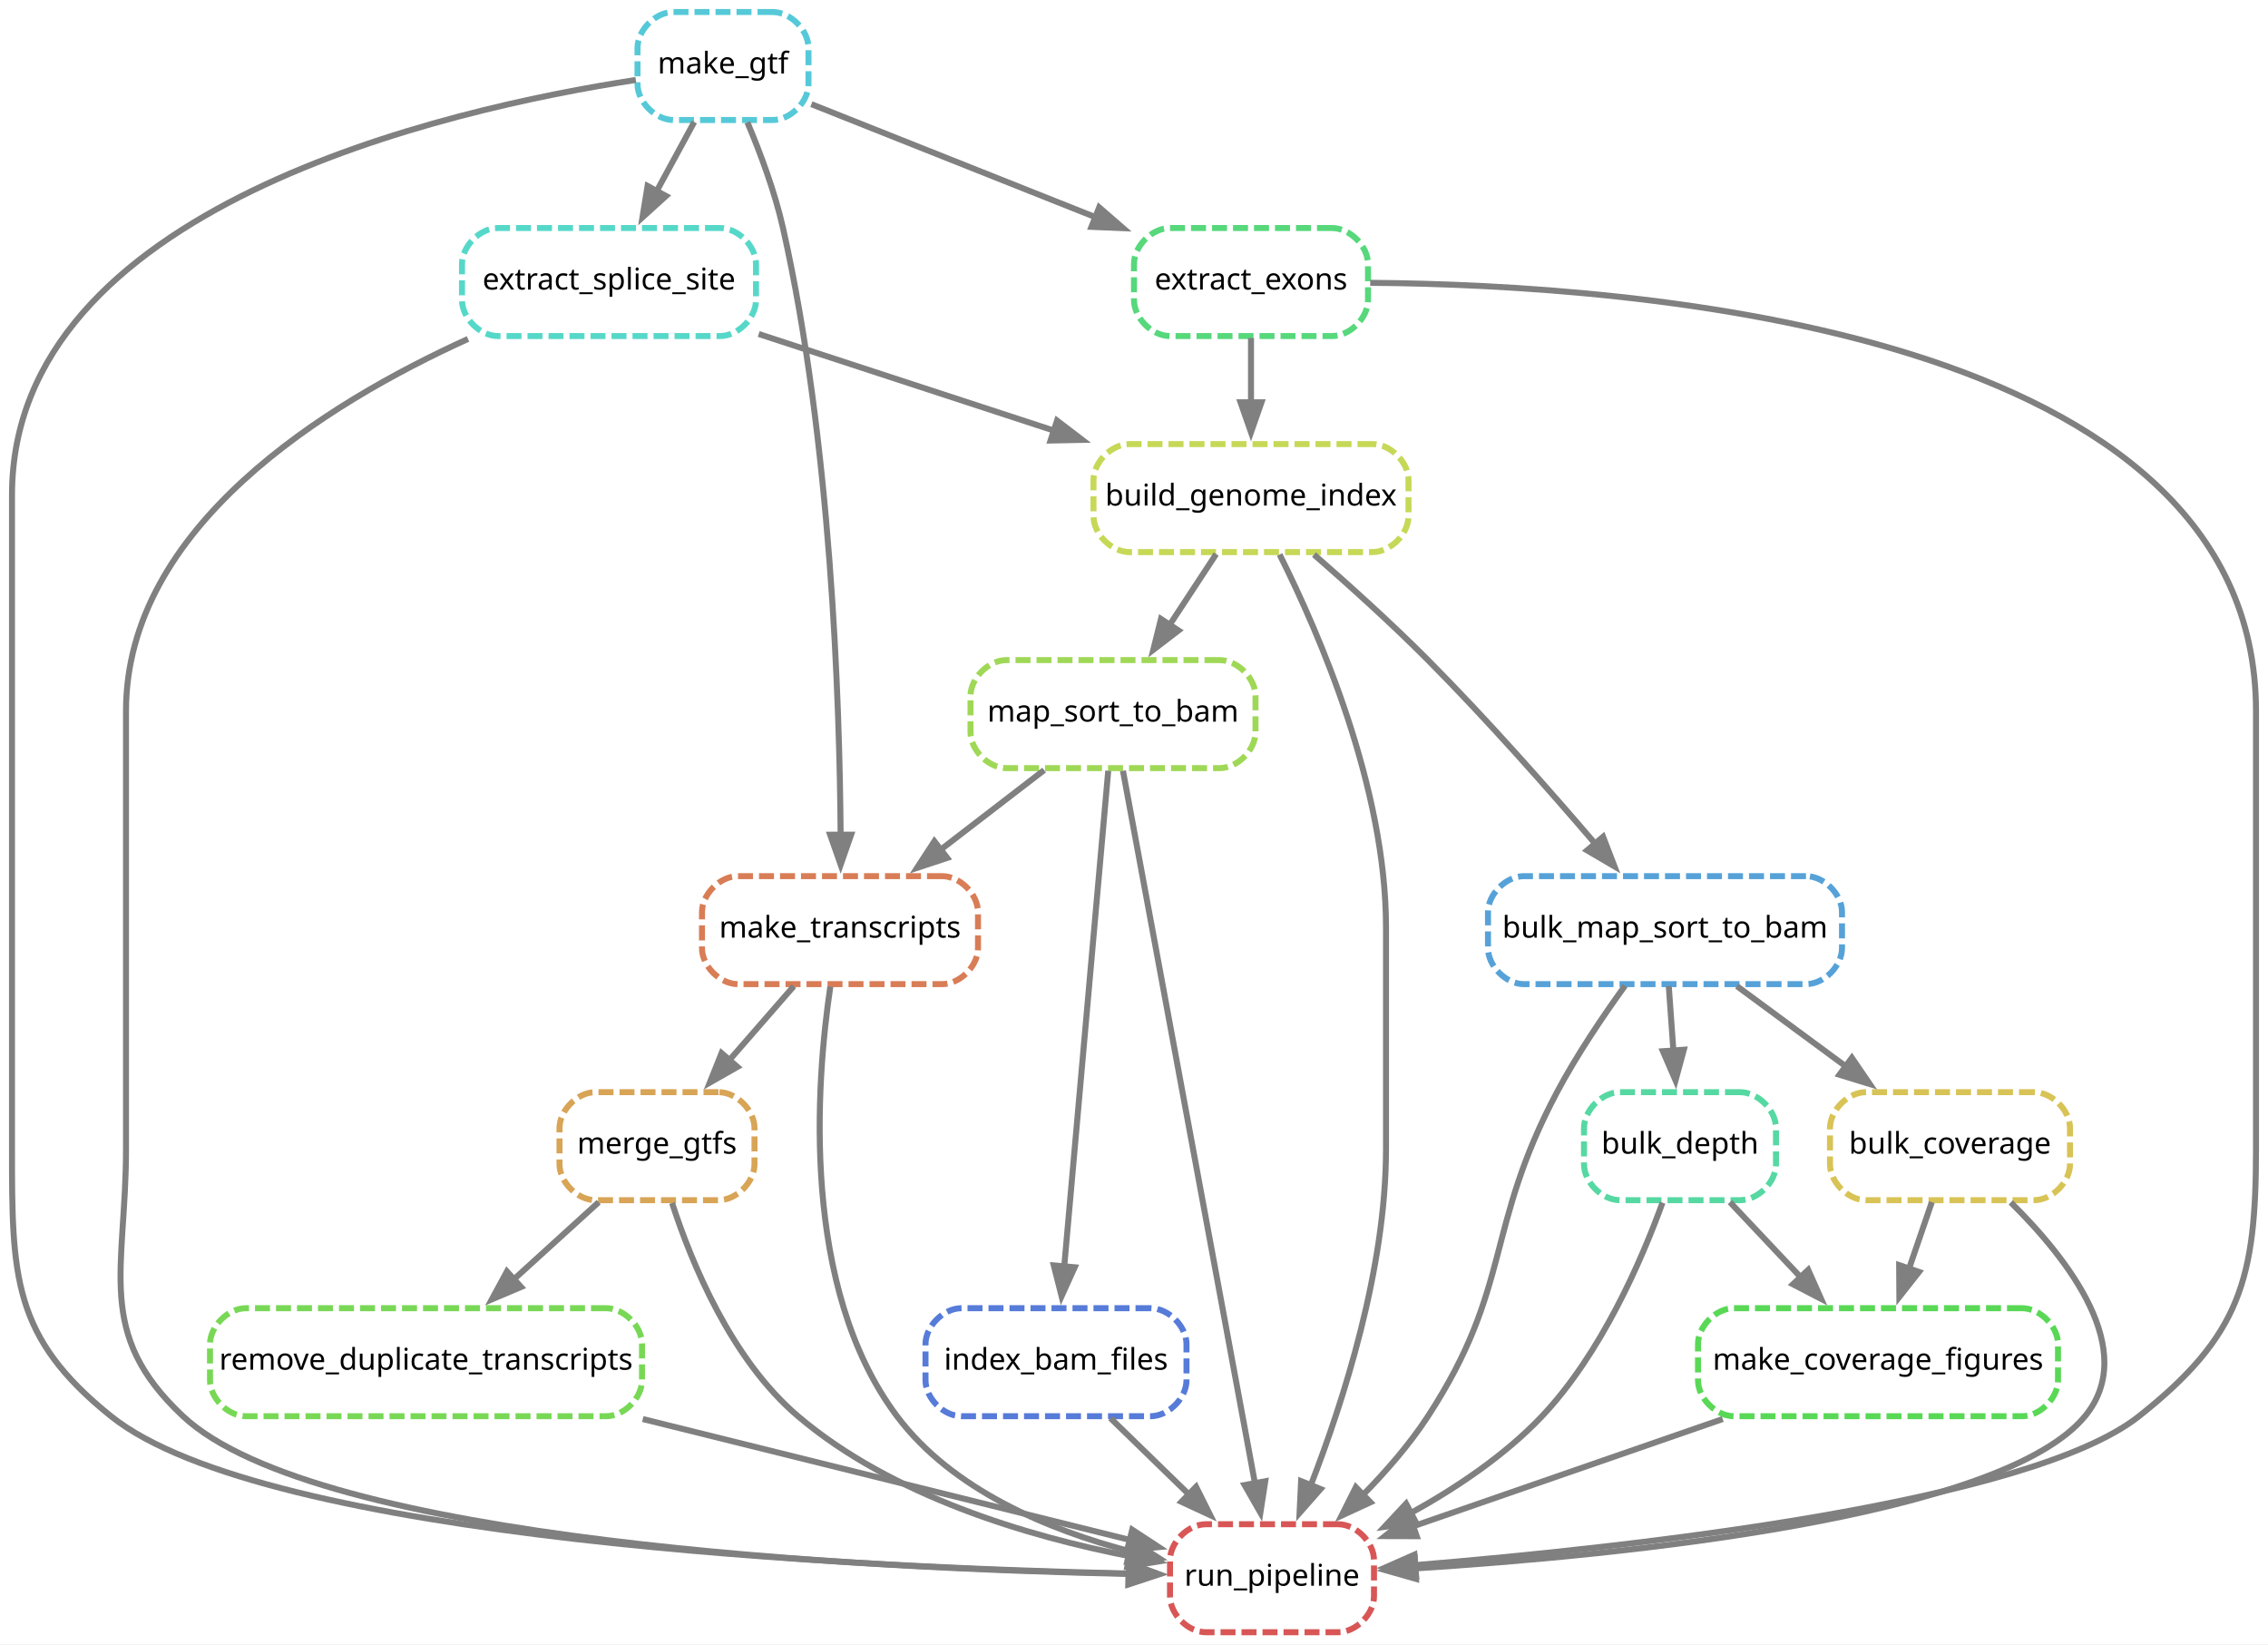
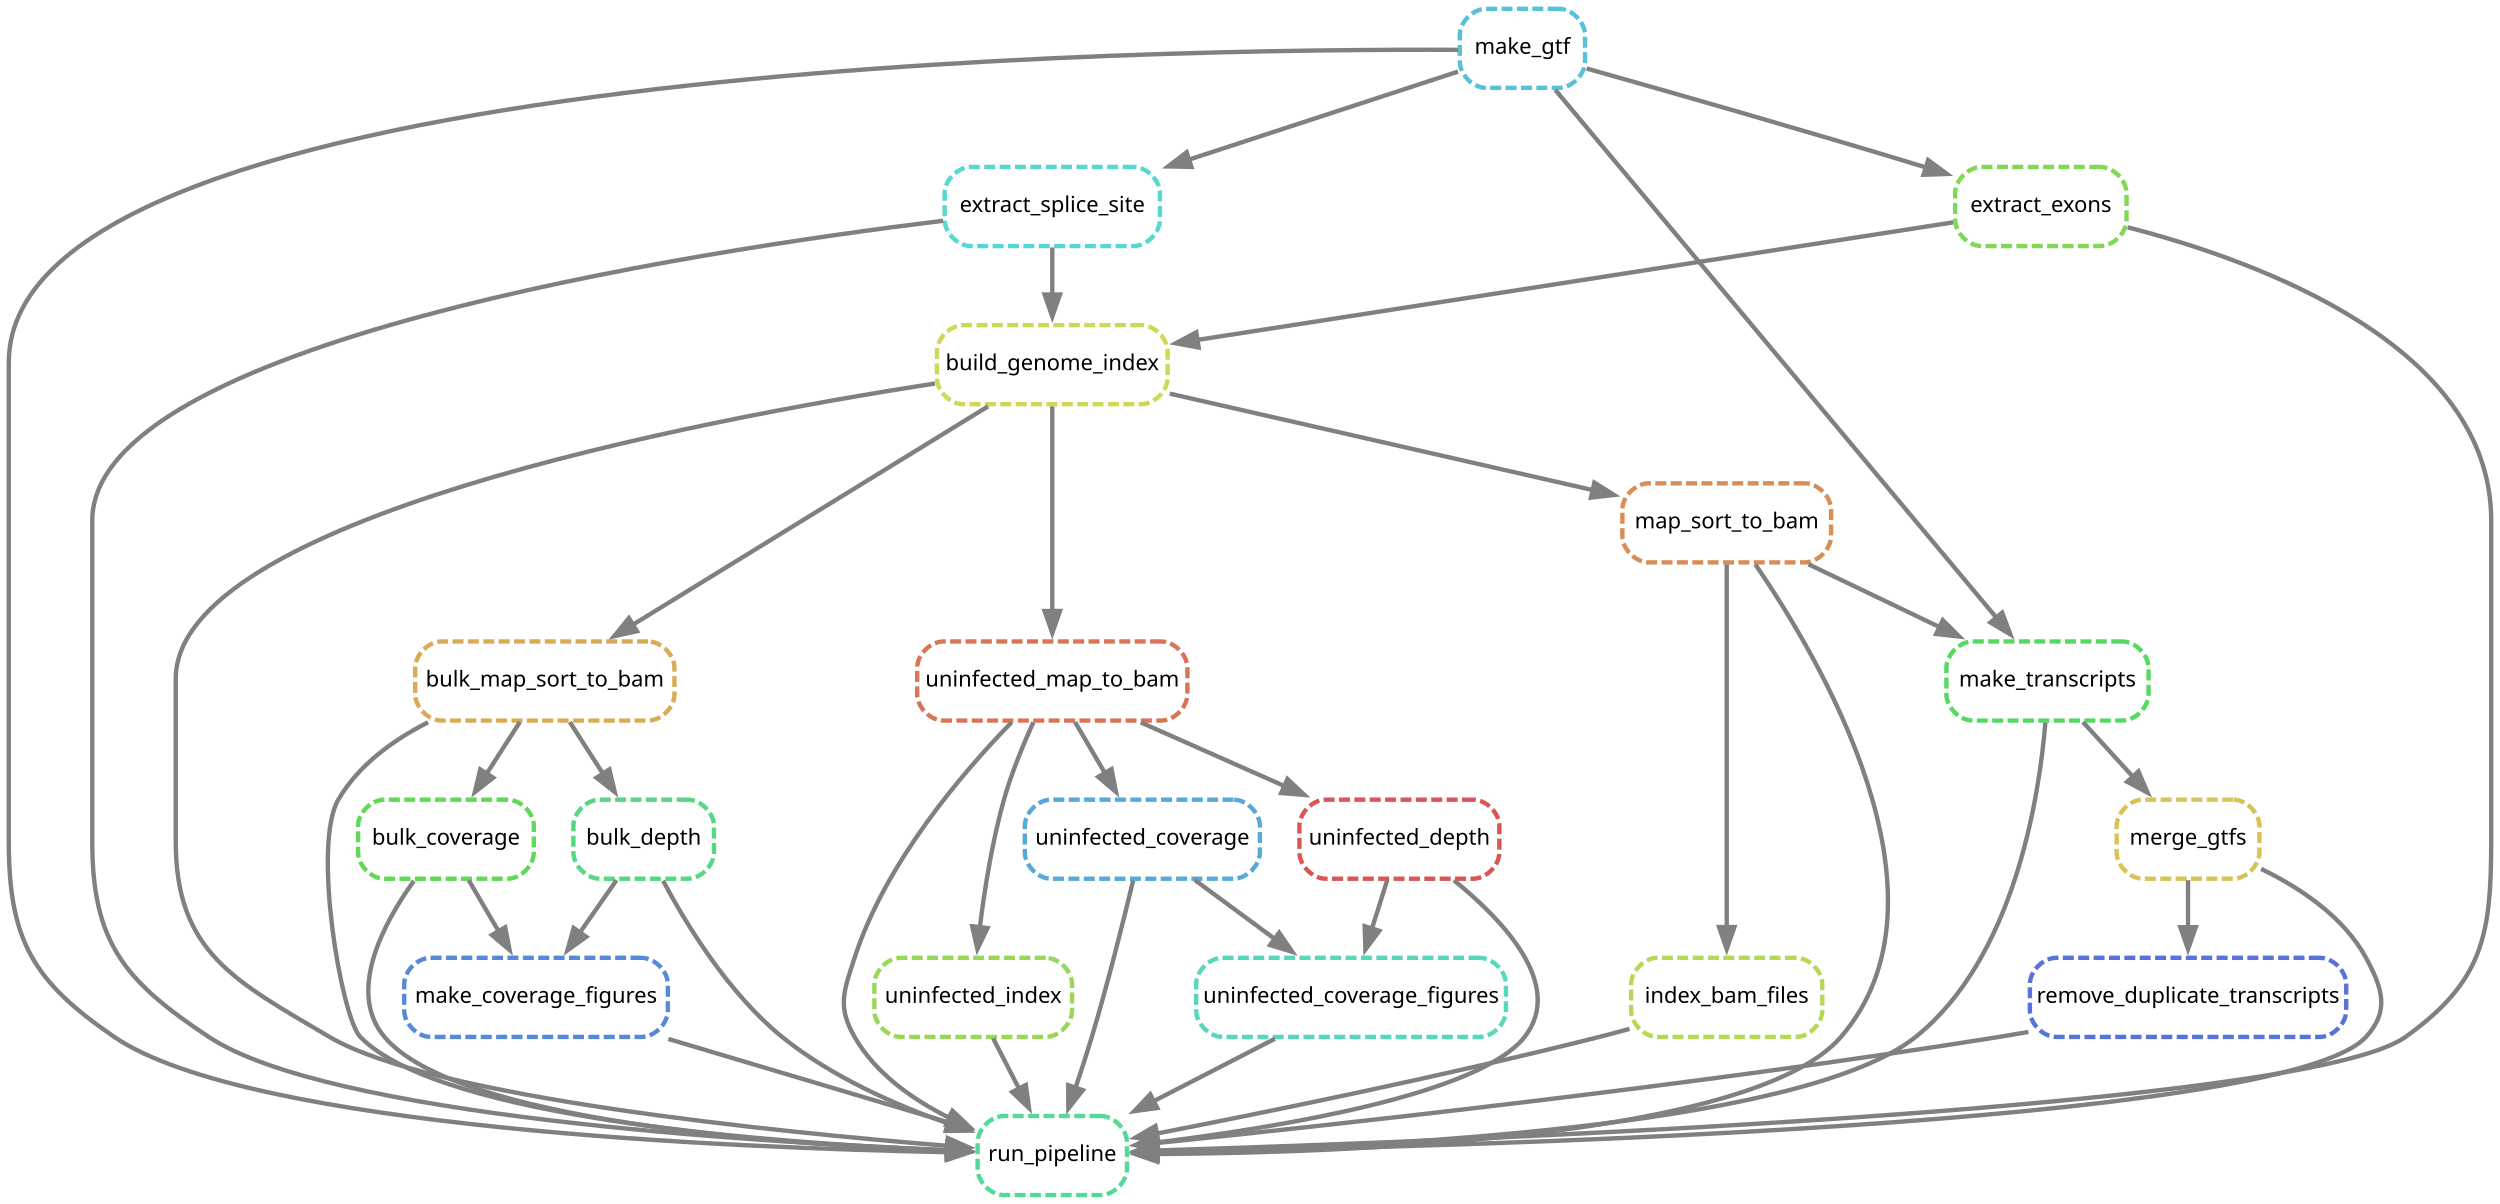
- <svg xmlns="http://www.w3.org/2000/svg" width="756pt" height="548pt" viewBox="0.00 0.00 756.00 548.00">
+ <svg xmlns="http://www.w3.org/2000/svg" width="1138pt" height="548pt" viewBox="0.00 0.00 1138.00 548.00">
  <g id="graph0" class="graph" transform="scale(1 1) rotate(0) translate(4 544)">
-     <polygon fill="white" stroke="none" points="-4,4 -4,-544 752,-544 752,4 -4,4" />
+     <polygon fill="white" stroke="none" points="-4,4 -4,-544 1134,-544 1134,4 -4,4" />
    <g id="node1" class="node">
-       <path fill="none" stroke="#d85656" stroke-width="2" stroke-dasharray="5,2" d="M442,-36C442,-36 398,-36 398,-36 392,-36 386,-30 386,-24 386,-24 386,-12 386,-12 386,-6 392,0 398,0 398,0 442,0 442,0 448,0 454,-6 454,-12 454,-12 454,-24 454,-24 454,-30 448,-36 442,-36" />
-       <text text-anchor="middle" x="420" y="-15.5" font-family="sans" font-size="10.00">run_pipeline</text>
+       <path fill="none" stroke="#56d89a" stroke-width="2" stroke-dasharray="5,2" d="M497,-36C497,-36 453,-36 453,-36 447,-36 441,-30 441,-24 441,-24 441,-12 441,-12 441,-6 447,0 453,0 453,0 497,0 497,0 503,0 509,-6 509,-12 509,-12 509,-24 509,-24 509,-30 503,-36 497,-36" />
+       <text text-anchor="middle" x="475" y="-15.5" font-family="sans" font-size="10.00">run_pipeline</text>
    </g>
    <g id="node2" class="node">
-       <path fill="none" stroke="#56c9d8" stroke-width="2" stroke-dasharray="5,2" d="M253.5,-540C253.5,-540 220.5,-540 220.5,-540 214.5,-540 208.5,-534 208.5,-528 208.5,-528 208.5,-516 208.5,-516 208.5,-510 214.5,-504 220.5,-504 220.5,-504 253.5,-504 253.5,-504 259.5,-504 265.5,-510 265.5,-516 265.5,-516 265.5,-528 265.5,-528 265.5,-534 259.5,-540 253.5,-540" />
-       <text text-anchor="middle" x="237" y="-519.5" font-family="sans" font-size="10.00">make_gtf</text>
+       <path fill="none" stroke="#56c1d8" stroke-width="2" stroke-dasharray="5,2" d="M705.5,-540C705.5,-540 672.5,-540 672.5,-540 666.5,-540 660.5,-534 660.5,-528 660.5,-528 660.5,-516 660.5,-516 660.5,-510 666.5,-504 672.5,-504 672.5,-504 705.5,-504 705.5,-504 711.5,-504 717.5,-510 717.5,-516 717.5,-516 717.5,-528 717.5,-528 717.5,-534 711.5,-540 705.5,-540" />
+       <text text-anchor="middle" x="689" y="-519.5" font-family="sans" font-size="10.00">make_gtf</text>
    </g>
    <g id="edge1" class="edge">
-       <path fill="none" stroke="grey" stroke-width="2" d="M207.94,-517.36C144.65,-507.64 0,-474.93 0,-379 0,-379 0,-379 0,-161 0,-118.81 0.09,-98.39 33,-72 84.38,-30.8 280.58,-21.61 372.26,-19.57" />
-       <polygon fill="grey" stroke="grey" stroke-width="2" points="372.31,-23.07 382.24,-19.38 372.17,-16.07 372.31,-23.07" />
+       <path fill="none" stroke="grey" stroke-width="2" d="M659.83,-521.31C528.69,-521.93 0,-515.94 0,-379 0,-379 0,-379 0,-161 0,-116.06 10.9,-97.37 48,-72 108.79,-30.42 329.27,-21.45 427.37,-19.52" />
+       <polygon fill="grey" stroke="grey" stroke-width="2" points="427.13,-23.03 437.07,-19.35 427.01,-16.03 427.13,-23.03" />
    </g>
    <g id="node3" class="node">
-       <path fill="none" stroke="#56d8c9" stroke-width="2" stroke-dasharray="5,2" d="M236,-468C236,-468 162,-468 162,-468 156,-468 150,-462 150,-456 150,-456 150,-444 150,-444 150,-438 156,-432 162,-432 162,-432 236,-432 236,-432 242,-432 248,-438 248,-444 248,-444 248,-456 248,-456 248,-462 242,-468 236,-468" />
-       <text text-anchor="middle" x="199" y="-447.5" font-family="sans" font-size="10.00">extract_splice_site</text>
+       <path fill="none" stroke="#56d8d0" stroke-width="2" stroke-dasharray="5,2" d="M512,-468C512,-468 438,-468 438,-468 432,-468 426,-462 426,-456 426,-456 426,-444 426,-444 426,-438 432,-432 438,-432 438,-432 512,-432 512,-432 518,-432 524,-438 524,-444 524,-444 524,-456 524,-456 524,-462 518,-468 512,-468" />
+       <text text-anchor="middle" x="475" y="-447.5" font-family="sans" font-size="10.00">extract_splice_site</text>
+     </g>
+     <g id="edge19" class="edge">
+       <path fill="none" stroke="grey" stroke-width="2" d="M659.69,-511.41C628.26,-501.13 577.42,-484.5 537.03,-471.29" />
+       <polygon fill="grey" stroke="grey" stroke-width="2" points="538.33,-468.03 527.74,-468.25 536.16,-474.69 538.33,-468.03" />
+     </g>
+     <g id="node4" class="node">
+       <path fill="none" stroke="#80d856" stroke-width="2" stroke-dasharray="5,2" d="M952,-468C952,-468 898,-468 898,-468 892,-468 886,-462 886,-456 886,-456 886,-444 886,-444 886,-438 892,-432 898,-432 898,-432 952,-432 952,-432 958,-432 964,-438 964,-444 964,-444 964,-456 964,-456 964,-462 958,-468 952,-468" />
+       <text text-anchor="middle" x="925" y="-447.5" font-family="sans" font-size="10.00">extract_exons</text>
+     </g>
+     <g id="edge20" class="edge">
+       <path fill="none" stroke="grey" stroke-width="2" d="M718.23,-512.81C754.42,-502.61 817.9,-484.51 872,-468 872.27,-467.92 872.53,-467.84 872.8,-467.76" />
+       <polygon fill="grey" stroke="grey" stroke-width="2" points="873.7,-471.14 882.21,-464.83 871.62,-464.46 873.7,-471.14" />
+     </g>
+     <g id="node8" class="node">
+       <path fill="none" stroke="#56d863" stroke-width="2" stroke-dasharray="5,2" d="M962,-252C962,-252 894,-252 894,-252 888,-252 882,-246 882,-240 882,-240 882,-228 882,-228 882,-222 888,-216 894,-216 894,-216 962,-216 962,-216 968,-216 974,-222 974,-228 974,-228 974,-240 974,-240 974,-246 968,-252 962,-252" />
+       <text text-anchor="middle" x="928" y="-231.5" font-family="sans" font-size="10.00">make_transcripts</text>
+     </g>
+     <g id="edge25" class="edge">
+       <path fill="none" stroke="grey" stroke-width="2" d="M703.95,-503.11C744.36,-454.76 855.97,-321.19 904.72,-262.86" />
+       <polygon fill="grey" stroke="grey" stroke-width="2" points="907.39,-265.12 911.11,-255.21 902.02,-260.64 907.39,-265.12" />
+     </g>
+     <g id="edge2" class="edge">
+       <path fill="none" stroke="grey" stroke-width="2" d="M425.3,-443.52C310.76,-429.51 38,-387.67 38,-307 38,-307 38,-307 38,-161 38,-114.96 52.63,-97.44 91,-72 145.28,-36.02 336.93,-24.15 427.25,-20.5" />
+       <polygon fill="grey" stroke="grey" stroke-width="2" points="427.18,-24.01 437.04,-20.13 426.92,-17.01 427.18,-24.01" />
+     </g>
+     <g id="node5" class="node">
+       <path fill="none" stroke="#ced856" stroke-width="2" stroke-dasharray="5,2" d="M515.5,-396C515.5,-396 434.5,-396 434.5,-396 428.5,-396 422.5,-390 422.5,-384 422.5,-384 422.5,-372 422.5,-372 422.5,-366 428.5,-360 434.5,-360 434.5,-360 515.5,-360 515.5,-360 521.5,-360 527.5,-366 527.5,-372 527.5,-372 527.5,-384 527.5,-384 527.5,-390 521.5,-396 515.5,-396" />
+       <text text-anchor="middle" x="475" y="-375.5" font-family="sans" font-size="10.00">build_genome_index</text>
+     </g>
+     <g id="edge21" class="edge">
+       <path fill="none" stroke="grey" stroke-width="2" d="M475,-431.34C475,-424.75 475,-417.08 475,-409.67" />
+       <polygon fill="grey" stroke="grey" stroke-width="2" points="478.5,-409.93 475,-399.93 471.5,-409.93 478.5,-409.93" />
+     </g>
+     <g id="edge3" class="edge">
+       <path fill="none" stroke="grey" stroke-width="2" d="M964.53,-440.53C1024.1,-425.17 1130,-386.66 1130,-307 1130,-307 1130,-307 1130,-161 1130,-117.81 1126.1,-97.16 1091,-72 1045.14,-39.13 659.11,-24.5 522.6,-20.32" />
+       <polygon fill="grey" stroke="grey" stroke-width="2" points="522.94,-16.83 512.84,-20.03 522.73,-23.83 522.94,-16.83" />
+     </g>
+     <g id="edge22" class="edge">
+       <path fill="none" stroke="grey" stroke-width="2" d="M885.07,-442.79C807.51,-430.72 635.84,-404.02 541.06,-389.28" />
+       <polygon fill="grey" stroke="grey" stroke-width="2" points="541.63,-385.82 531.21,-387.74 540.55,-392.74 541.63,-385.82" />
+     </g>
+     <g id="edge4" class="edge">
+       <path fill="none" stroke="grey" stroke-width="2" d="M421.6,-369.45C312.88,-352.59 76,-307.52 76,-235 76,-235 76,-235 76,-161 76,-110.68 102.63,-97.53 146,-72 192.87,-44.41 348.38,-28.76 427.65,-22.39" />
+       <polygon fill="grey" stroke="grey" stroke-width="2" points="427.44,-25.92 437.13,-21.65 426.89,-18.94 427.44,-25.92" />
+     </g>
+     <g id="node6" class="node">
+       <path fill="none" stroke="#d88d56" stroke-width="2" stroke-dasharray="5,2" d="M817.5,-324C817.5,-324 746.5,-324 746.5,-324 740.5,-324 734.5,-318 734.5,-312 734.5,-312 734.5,-300 734.5,-300 734.5,-294 740.5,-288 746.5,-288 746.5,-288 817.5,-288 817.5,-288 823.5,-288 829.5,-294 829.5,-300 829.5,-300 829.5,-312 829.5,-312 829.5,-318 823.5,-324 817.5,-324" />
+       <text text-anchor="middle" x="782" y="-303.5" font-family="sans" font-size="10.00">map_sort_to_bam</text>
+     </g>
+     <g id="edge23" class="edge">
+       <path fill="none" stroke="grey" stroke-width="2" d="M528.48,-364.81C582.19,-352.56 664.83,-333.72 721.05,-320.9" />
+       <polygon fill="grey" stroke="grey" stroke-width="2" points="721.76,-324.33 730.73,-318.69 720.2,-317.5 721.76,-324.33" />
+     </g>
+     <g id="node11" class="node">
+       <path fill="none" stroke="#d8ac56" stroke-width="2" stroke-dasharray="5,2" d="M291,-252C291,-252 197,-252 197,-252 191,-252 185,-246 185,-240 185,-240 185,-228 185,-228 185,-222 191,-216 197,-216 197,-216 291,-216 291,-216 297,-216 303,-222 303,-228 303,-228 303,-240 303,-240 303,-246 297,-252 291,-252" />
+       <text text-anchor="middle" x="244" y="-231.5" font-family="sans" font-size="10.00">bulk_map_sort_to_bam</text>
+     </g>
+     <g id="edge29" class="edge">
+       <path fill="none" stroke="grey" stroke-width="2" d="M445.74,-359.02C404.78,-333.84 330.19,-287.99 284.09,-259.64" />
+       <polygon fill="grey" stroke="grey" stroke-width="2" points="285.95,-256.68 275.6,-254.42 282.28,-262.64 285.95,-256.68" />
+     </g>
+     <g id="node15" class="node">
+       <path fill="none" stroke="#d87556" stroke-width="2" stroke-dasharray="5,2" d="M524.5,-252C524.5,-252 425.5,-252 425.5,-252 419.5,-252 413.5,-246 413.5,-240 413.5,-240 413.5,-228 413.5,-228 413.5,-222 419.5,-216 425.5,-216 425.5,-216 524.5,-216 524.5,-216 530.5,-216 536.5,-222 536.5,-228 536.5,-228 536.5,-240 536.5,-240 536.5,-246 530.5,-252 524.5,-252" />
+       <text text-anchor="middle" x="475" y="-231.5" font-family="sans" font-size="10.00">uninfected_map_to_bam</text>
+     </g>
+     <g id="edge34" class="edge">
+       <path fill="none" stroke="grey" stroke-width="2" d="M475,-359.02C475,-335.54 475,-294.11 475,-265.64" />
+       <polygon fill="grey" stroke="grey" stroke-width="2" points="478.5,-265.87 475,-255.87 471.5,-265.87 478.5,-265.87" />
+     </g>
+     <g id="edge5" class="edge">
+       <path fill="none" stroke="grey" stroke-width="2" d="M795.05,-287.05C824.39,-244.34 888.84,-135.53 834,-72 794.3,-26.01 610.69,-19.24 522.51,-18.69" />
+       <polygon fill="grey" stroke="grey" stroke-width="2" points="522.76,-15.19 512.75,-18.66 522.74,-22.19 522.76,-15.19" />
+     </g>
+     <g id="node7" class="node">
+       <path fill="none" stroke="#b6d856" stroke-width="2" stroke-dasharray="5,2" d="M813.5,-108C813.5,-108 750.5,-108 750.5,-108 744.5,-108 738.5,-102 738.5,-96 738.5,-96 738.5,-84 738.5,-84 738.5,-78 744.5,-72 750.5,-72 750.5,-72 813.5,-72 813.5,-72 819.5,-72 825.5,-78 825.5,-84 825.5,-84 825.5,-96 825.5,-96 825.5,-102 819.5,-108 813.5,-108" />
+       <text text-anchor="middle" x="782" y="-87.5" font-family="sans" font-size="10.00">index_bam_files</text>
+     </g>
+     <g id="edge24" class="edge">
+       <path fill="none" stroke="grey" stroke-width="2" d="M782,-287.12C782,-250.62 782,-167.13 782,-121.74" />
+       <polygon fill="grey" stroke="grey" stroke-width="2" points="785.5,-122 782,-112 778.5,-122 785.5,-122" />
+     </g>
+     <g id="edge26" class="edge">
+       <path fill="none" stroke="grey" stroke-width="2" d="M819.22,-287.15C837.34,-278.47 859.37,-267.91 878.85,-258.56" />
+       <polygon fill="grey" stroke="grey" stroke-width="2" points="880.36,-261.72 887.87,-254.24 877.33,-255.41 880.36,-261.72" />
+     </g>
+     <g id="edge6" class="edge">
+       <path fill="none" stroke="grey" stroke-width="2" d="M737.76,-75.66C733.13,-74.37 728.48,-73.13 724,-72 654.37,-54.41 572.83,-37.8 522.54,-28.01" />
+       <polygon fill="grey" stroke="grey" stroke-width="2" points="523.29,-24.59 512.81,-26.13 521.96,-31.46 523.29,-24.59" />
+     </g>
+     <g id="edge7" class="edge">
+       <path fill="none" stroke="grey" stroke-width="2" d="M927.06,-215.08C924.24,-181.19 912.98,-107.93 868,-72 815.64,-30.17 615.65,-21.31 522.84,-19.47" />
+       <polygon fill="grey" stroke="grey" stroke-width="2" points="523.04,-15.97 512.98,-19.29 522.92,-22.97 523.04,-15.97" />
+     </g>
+     <g id="node9" class="node">
+       <path fill="none" stroke="#d8c356" stroke-width="2" stroke-dasharray="5,2" d="M1012.5,-180C1012.5,-180 971.5,-180 971.5,-180 965.5,-180 959.5,-174 959.5,-168 959.5,-168 959.5,-156 959.5,-156 959.5,-150 965.5,-144 971.5,-144 971.5,-144 1012.5,-144 1012.5,-144 1018.5,-144 1024.5,-150 1024.5,-156 1024.5,-156 1024.5,-168 1024.5,-168 1024.5,-174 1018.5,-180 1012.5,-180" />
+       <text text-anchor="middle" x="992" y="-159.5" font-family="sans" font-size="10.00">merge_gtfs</text>
+     </g>
+     <g id="edge27" class="edge">
+       <path fill="none" stroke="grey" stroke-width="2" d="M944.15,-215.34C951.07,-207.77 959.31,-198.75 966.99,-190.35" />
+       <polygon fill="grey" stroke="grey" stroke-width="2" points="969.43,-192.88 973.59,-183.14 964.26,-188.15 969.43,-192.88" />
+     </g>
+     <g id="edge8" class="edge">
+       <path fill="none" stroke="grey" stroke-width="2" d="M1025.24,-148.49C1042.83,-139.96 1062.85,-126.77 1073,-108 1080.61,-93.93 1083.8,-83.8 1073,-72 1036.05,-31.63 657.3,-21.83 522.39,-19.61" />
+       <polygon fill="grey" stroke="grey" stroke-width="2" points="522.83,-16.12 512.78,-19.46 522.72,-23.11 522.83,-16.12" />
+     </g>
+     <g id="node10" class="node">
+       <path fill="none" stroke="#5673d8" stroke-width="2" stroke-dasharray="5,2" d="M1052,-108C1052,-108 932,-108 932,-108 926,-108 920,-102 920,-96 920,-96 920,-84 920,-84 920,-78 926,-72 932,-72 932,-72 1052,-72 1052,-72 1058,-72 1064,-78 1064,-84 1064,-84 1064,-96 1064,-96 1064,-102 1058,-108 1052,-108" />
+       <text text-anchor="middle" x="992" y="-87.5" font-family="sans" font-size="10.00">remove_duplicate_transcripts</text>
+     </g>
+     <g id="edge28" class="edge">
+       <path fill="none" stroke="grey" stroke-width="2" d="M992,-143.34C992,-136.75 992,-129.08 992,-121.67" />
+       <polygon fill="grey" stroke="grey" stroke-width="2" points="995.5,-121.93 992,-111.93 988.5,-121.93 995.5,-121.93" />
+     </g>
+     <g id="edge9" class="edge">
+       <path fill="none" stroke="grey" stroke-width="2" d="M919.34,-74.25C914.83,-73.46 910.36,-72.7 906,-72 767.37,-49.8 602.36,-31.85 522.7,-23.72" />
+       <polygon fill="grey" stroke="grey" stroke-width="2" points="523.07,-20.24 512.77,-22.71 522.37,-27.2 523.07,-20.24" />
+     </g>
+     <g id="edge10" class="edge">
+       <path fill="none" stroke="grey" stroke-width="2" d="M190.87,-215.22C174.88,-207.1 159.17,-195.69 150,-180 138.02,-159.49 151.35,-80.9 160,-72 196.26,-34.69 348.6,-23.6 427.37,-20.34" />
+       <polygon fill="grey" stroke="grey" stroke-width="2" points="427.38,-23.84 437.24,-19.96 427.12,-16.84 427.38,-23.84" />
+     </g>
+     <g id="node12" class="node">
+       <path fill="none" stroke="#61d856" stroke-width="2" stroke-dasharray="5,2" d="M227,-180C227,-180 171,-180 171,-180 165,-180 159,-174 159,-168 159,-168 159,-156 159,-156 159,-150 165,-144 171,-144 171,-144 227,-144 227,-144 233,-144 239,-150 239,-156 239,-156 239,-168 239,-168 239,-174 233,-180 227,-180" />
+       <text text-anchor="middle" x="199" y="-159.5" font-family="sans" font-size="10.00">bulk_coverage</text>
+     </g>
+     <g id="edge30" class="edge">
+       <path fill="none" stroke="grey" stroke-width="2" d="M232.64,-215.34C228.04,-208.18 222.61,-199.73 217.47,-191.73" />
+       <polygon fill="grey" stroke="grey" stroke-width="2" points="220.5,-189.97 212.15,-183.45 214.61,-193.75 220.5,-189.97" />
+     </g>
+     <g id="node13" class="node">
+       <path fill="none" stroke="#56d882" stroke-width="2" stroke-dasharray="5,2" d="M309,-180C309,-180 269,-180 269,-180 263,-180 257,-174 257,-168 257,-168 257,-156 257,-156 257,-150 263,-144 269,-144 269,-144 309,-144 309,-144 315,-144 321,-150 321,-156 321,-156 321,-168 321,-168 321,-174 315,-180 309,-180" />
+       <text text-anchor="middle" x="289" y="-159.5" font-family="sans" font-size="10.00">bulk_depth</text>
+     </g>
+     <g id="edge31" class="edge">
+       <path fill="none" stroke="grey" stroke-width="2" d="M255.36,-215.34C259.96,-208.18 265.39,-199.73 270.53,-191.73" />
+       <polygon fill="grey" stroke="grey" stroke-width="2" points="273.39,-193.75 275.85,-183.45 267.5,-189.97 273.39,-193.75" />
+     </g>
+     <g id="edge11" class="edge">
+       <path fill="none" stroke="grey" stroke-width="2" d="M184.38,-143.01C170.4,-123.52 153.8,-92.46 171,-72 203.22,-33.67 350.48,-23.06 427.6,-20.12" />
+       <polygon fill="grey" stroke="grey" stroke-width="2" points="427.34,-23.63 437.21,-19.79 427.1,-16.64 427.34,-23.63" />
+     </g>
+     <g id="node14" class="node">
+       <path fill="none" stroke="#568ad8" stroke-width="2" stroke-dasharray="5,2" d="M288,-108C288,-108 192,-108 192,-108 186,-108 180,-102 180,-96 180,-96 180,-84 180,-84 180,-78 186,-72 192,-72 192,-72 288,-72 288,-72 294,-72 300,-78 300,-84 300,-84 300,-96 300,-96 300,-102 294,-108 288,-108" />
+       <text text-anchor="middle" x="240" y="-87.5" font-family="sans" font-size="10.00">make_coverage_figures</text>
+     </g>
+     <g id="edge33" class="edge">
+       <path fill="none" stroke="grey" stroke-width="2" d="M209.35,-143.34C213.49,-136.26 218.37,-127.92 223.01,-120" />
+       <polygon fill="grey" stroke="grey" stroke-width="2" points="225.95,-121.91 227.98,-111.51 219.91,-118.37 225.95,-121.91" />
+     </g>
+     <g id="edge12" class="edge">
+       <path fill="none" stroke="grey" stroke-width="2" d="M297.83,-143.07C308.34,-123.33 327.58,-91.78 352,-72 374.23,-53.99 403.51,-41.05 427.92,-32.46" />
+       <polygon fill="grey" stroke="grey" stroke-width="2" points="428.94,-35.82 437.31,-29.33 426.72,-29.18 428.94,-35.82" />
+     </g>
+     <g id="edge32" class="edge">
+       <path fill="none" stroke="grey" stroke-width="2" d="M276.64,-143.34C271.57,-136.1 265.57,-127.53 259.92,-119.45" />
+       <polygon fill="grey" stroke="grey" stroke-width="2" points="262.87,-117.57 254.27,-111.38 257.13,-121.58 262.87,-117.57" />
+     </g>
+     <g id="edge13" class="edge">
+       <path fill="none" stroke="grey" stroke-width="2" d="M300.21,-71.06C339.87,-59.25 391.05,-44.01 427.77,-33.07" />
+       <polygon fill="grey" stroke="grey" stroke-width="2" points="428.62,-36.47 437.21,-30.26 426.63,-29.76 428.62,-36.47" />
    </g>
    <g id="edge14" class="edge">
-       <path fill="none" stroke="grey" stroke-width="2" d="M227.41,-503.34C223.61,-496.34 219.15,-488.12 214.89,-480.28" />
-       <polygon fill="grey" stroke="grey" stroke-width="2" points="218.01,-478.68 210.16,-471.56 211.86,-482.02 218.01,-478.68" />
-     </g>
-     <g id="node4" class="node">
-       <path fill="none" stroke="#56d87b" stroke-width="2" stroke-dasharray="5,2" d="M440,-468C440,-468 386,-468 386,-468 380,-468 374,-462 374,-456 374,-456 374,-444 374,-444 374,-438 380,-432 386,-432 386,-432 440,-432 440,-432 446,-432 452,-438 452,-444 452,-444 452,-456 452,-456 452,-462 446,-468 440,-468" />
-       <text text-anchor="middle" x="413" y="-447.5" font-family="sans" font-size="10.00">extract_exons</text>
+       <path fill="none" stroke="grey" stroke-width="2" d="M456.47,-215.2C434.48,-192.67 399.04,-151.52 385,-108 380.09,-92.77 377.06,-85.89 385,-72 394.58,-55.24 411.75,-43.26 428.54,-34.98" />
+       <polygon fill="grey" stroke="grey" stroke-width="2" points="429.57,-38.35 437.25,-31.06 426.7,-31.97 429.57,-38.35" />
+     </g>
+     <g id="node16" class="node">
+       <path fill="none" stroke="#97d856" stroke-width="2" stroke-dasharray="5,2" d="M472,-108C472,-108 406,-108 406,-108 400,-108 394,-102 394,-96 394,-96 394,-84 394,-84 394,-78 400,-72 406,-72 406,-72 472,-72 472,-72 478,-72 484,-78 484,-84 484,-84 484,-96 484,-96 484,-102 478,-108 472,-108" />
+       <text text-anchor="middle" x="439" y="-87.5" font-family="sans" font-size="10.00">uninfected_index</text>
+     </g>
+     <g id="edge35" class="edge">
+       <path fill="none" stroke="grey" stroke-width="2" d="M466.38,-215.23C461.79,-205.11 456.41,-192.08 453,-180 447.64,-160.99 444.16,-139.09 442.01,-121.77" />
+       <polygon fill="grey" stroke="grey" stroke-width="2" points="445.51,-121.55 440.91,-112.01 438.56,-122.34 445.51,-121.55" />
+     </g>
+     <g id="node17" class="node">
+       <path fill="none" stroke="#56a9d8" stroke-width="2" stroke-dasharray="5,2" d="M557.5,-180C557.5,-180 474.5,-180 474.5,-180 468.5,-180 462.5,-174 462.5,-168 462.5,-168 462.5,-156 462.5,-156 462.5,-150 468.5,-144 474.5,-144 474.5,-144 557.5,-144 557.5,-144 563.5,-144 569.5,-150 569.5,-156 569.5,-156 569.5,-168 569.5,-168 569.5,-174 563.5,-180 557.5,-180" />
+       <text text-anchor="middle" x="516" y="-159.5" font-family="sans" font-size="10.00">uninfected_coverage</text>
+     </g>
+     <g id="edge36" class="edge">
+       <path fill="none" stroke="grey" stroke-width="2" d="M485.35,-215.34C489.49,-208.26 494.37,-199.92 499.01,-192" />
+       <polygon fill="grey" stroke="grey" stroke-width="2" points="501.95,-193.91 503.98,-183.51 495.91,-190.37 501.95,-193.91" />
+     </g>
+     <g id="node18" class="node">
+       <path fill="none" stroke="#d85656" stroke-width="2" stroke-dasharray="5,2" d="M666.5,-180C666.5,-180 599.5,-180 599.5,-180 593.5,-180 587.5,-174 587.5,-168 587.5,-168 587.5,-156 587.5,-156 587.5,-150 593.5,-144 599.5,-144 599.5,-144 666.5,-144 666.5,-144 672.5,-144 678.5,-150 678.5,-156 678.5,-156 678.5,-168 678.5,-168 678.5,-174 672.5,-180 666.5,-180" />
+       <text text-anchor="middle" x="633" y="-159.5" font-family="sans" font-size="10.00">uninfected_depth</text>
+     </g>
+     <g id="edge37" class="edge">
+       <path fill="none" stroke="grey" stroke-width="2" d="M515.28,-215.15C535.17,-206.34 559.4,-195.61 580.7,-186.17" />
+       <polygon fill="grey" stroke="grey" stroke-width="2" points="582.03,-189.41 589.75,-182.16 579.19,-183.01 582.03,-189.41" />
    </g>
    <g id="edge15" class="edge">
-       <path fill="none" stroke="grey" stroke-width="2" d="M266.46,-509.28C292.29,-499.01 330.44,-483.84 361.33,-471.55" />
-       <polygon fill="grey" stroke="grey" stroke-width="2" points="362.4,-474.89 370.4,-467.95 359.81,-468.39 362.4,-474.89" />
-     </g>
-     <g id="node8" class="node">
-       <path fill="none" stroke="#d87d56" stroke-width="2" stroke-dasharray="5,2" d="M310,-252C310,-252 242,-252 242,-252 236,-252 230,-246 230,-240 230,-240 230,-228 230,-228 230,-222 236,-216 242,-216 242,-216 310,-216 310,-216 316,-216 322,-222 322,-228 322,-228 322,-240 322,-240 322,-246 316,-252 310,-252" />
-       <text text-anchor="middle" x="276" y="-231.5" font-family="sans" font-size="10.00">make_transcripts</text>
-     </g>
-     <g id="edge20" class="edge">
-       <path fill="none" stroke="grey" stroke-width="2" d="M245.13,-503.23C249.4,-493.12 254.28,-480.09 257,-468 273.02,-396.74 275.9,-310.53 276.21,-265.6" />
-       <polygon fill="grey" stroke="grey" stroke-width="2" points="279.71,-265.82 276.22,-255.82 272.71,-265.81 279.71,-265.82" />
-     </g>
-     <g id="edge2" class="edge">
-       <path fill="none" stroke="grey" stroke-width="2" d="M152,-431.04C104.48,-409.46 38,-368.31 38,-307 38,-307 38,-307 38,-161 38,-120.55 27.48,-99.65 57,-72 101.72,-30.11 284.28,-21.25 372.22,-19.43" />
-       <polygon fill="grey" stroke="grey" stroke-width="2" points="372.27,-22.93 382.2,-19.25 372.14,-15.93 372.27,-22.93" />
-     </g>
-     <g id="node5" class="node">
-       <path fill="none" stroke="#c6d856" stroke-width="2" stroke-dasharray="5,2" d="M453.5,-396C453.5,-396 372.5,-396 372.5,-396 366.5,-396 360.5,-390 360.5,-384 360.5,-384 360.5,-372 360.5,-372 360.5,-366 366.5,-360 372.5,-360 372.5,-360 453.5,-360 453.5,-360 459.5,-360 465.5,-366 465.5,-372 465.5,-372 465.5,-384 465.5,-384 465.5,-390 459.5,-396 453.5,-396" />
-       <text text-anchor="middle" x="413" y="-375.5" font-family="sans" font-size="10.00">build_genome_index</text>
+       <path fill="none" stroke="grey" stroke-width="2" d="M448.08,-71.34C451.68,-64.34 455.91,-56.12 459.94,-48.28" />
+       <polygon fill="grey" stroke="grey" stroke-width="2" points="462.95,-50.09 464.41,-39.59 456.72,-46.89 462.95,-50.09" />
    </g>
    <g id="edge16" class="edge">
-       <path fill="none" stroke="grey" stroke-width="2" d="M248.9,-432.68C278.23,-423.08 315.66,-410.84 347.36,-400.47" />
-       <polygon fill="grey" stroke="grey" stroke-width="2" points="348.35,-403.83 356.77,-397.39 346.18,-397.18 348.35,-403.83" />
-     </g>
-     <g id="edge3" class="edge">
-       <path fill="none" stroke="grey" stroke-width="2" d="M452.74,-449.74C541.48,-449.1 748,-433.97 748,-307 748,-307 748,-307 748,-161 748,-117.81 742.86,-98.8 709,-72 672.29,-42.94 539.62,-28.3 467.49,-22.35" />
-       <polygon fill="grey" stroke="grey" stroke-width="2" points="468.03,-18.88 457.78,-21.58 467.47,-25.86 468.03,-18.88" />
+       <path fill="none" stroke="grey" stroke-width="2" d="M511.8,-143.16C507.46,-125.12 500.31,-96.47 493,-72 490.75,-64.46 488.12,-56.38 485.58,-48.87" />
+       <polygon fill="grey" stroke="grey" stroke-width="2" points="488.89,-47.73 482.32,-39.42 482.27,-50.02 488.89,-47.73" />
+     </g>
+     <g id="node19" class="node">
+       <path fill="none" stroke="#56d8b9" stroke-width="2" stroke-dasharray="5,2" d="M669.5,-108C669.5,-108 552.5,-108 552.5,-108 546.5,-108 540.5,-102 540.5,-96 540.5,-96 540.5,-84 540.5,-84 540.5,-78 546.5,-72 552.5,-72 552.5,-72 669.5,-72 669.5,-72 675.5,-72 681.5,-78 681.5,-84 681.5,-84 681.5,-96 681.5,-96 681.5,-102 675.5,-108 669.5,-108" />
+       <text text-anchor="middle" x="611" y="-87.5" font-family="sans" font-size="10.00">uninfected_coverage_figures</text>
+     </g>
+     <g id="edge39" class="edge">
+       <path fill="none" stroke="grey" stroke-width="2" d="M539.97,-143.34C551.03,-135.19 564.35,-125.37 576.46,-116.45" />
+       <polygon fill="grey" stroke="grey" stroke-width="2" points="578.29,-119.45 584.27,-110.7 574.14,-113.81 578.29,-119.45" />
    </g>
    <g id="edge17" class="edge">
-       <path fill="none" stroke="grey" stroke-width="2" d="M413,-431.34C413,-424.75 413,-417.08 413,-409.67" />
-       <polygon fill="grey" stroke="grey" stroke-width="2" points="416.5,-409.93 413,-399.93 409.5,-409.93 416.5,-409.93" />
-     </g>
-     <g id="edge4" class="edge">
-       <path fill="none" stroke="grey" stroke-width="2" d="M422.54,-359.19C435.75,-332.84 458,-281.55 458,-235 458,-235 458,-235 458,-161 458,-121.16 443.87,-77.11 432.85,-48.8" />
-       <polygon fill="grey" stroke="grey" stroke-width="2" points="436.19,-47.73 429.19,-39.77 429.7,-50.36 436.19,-47.73" />
-     </g>
-     <g id="node6" class="node">
-       <path fill="none" stroke="#9fd856" stroke-width="2" stroke-dasharray="5,2" d="M402.5,-324C402.5,-324 331.5,-324 331.5,-324 325.5,-324 319.5,-318 319.5,-312 319.5,-312 319.5,-300 319.5,-300 319.5,-294 325.5,-288 331.5,-288 331.5,-288 402.5,-288 402.5,-288 408.5,-288 414.5,-294 414.5,-300 414.5,-300 414.5,-312 414.5,-312 414.5,-318 408.5,-324 402.5,-324" />
-       <text text-anchor="middle" x="367" y="-303.5" font-family="sans" font-size="10.00">map_sort_to_bam</text>
+       <path fill="none" stroke="grey" stroke-width="2" d="M657.83,-143.28C680.64,-124.82 708.33,-95.4 690,-72 669.6,-45.96 579.47,-30.98 522.57,-23.96" />
+       <polygon fill="grey" stroke="grey" stroke-width="2" points="523.28,-20.52 512.94,-22.81 522.46,-27.47 523.28,-20.52" />
+     </g>
+     <g id="edge38" class="edge">
+       <path fill="none" stroke="grey" stroke-width="2" d="M627.45,-143.34C625.33,-136.59 622.85,-128.69 620.46,-121.11" />
+       <polygon fill="grey" stroke="grey" stroke-width="2" points="623.87,-120.28 617.53,-111.79 617.19,-122.38 623.87,-120.28" />
    </g>
    <g id="edge18" class="edge">
-       <path fill="none" stroke="grey" stroke-width="2" d="M401.39,-359.34C396.69,-352.18 391.13,-343.73 385.88,-335.73" />
-       <polygon fill="grey" stroke="grey" stroke-width="2" points="388.84,-333.87 380.43,-327.43 382.99,-337.71 388.84,-333.87" />
-     </g>
-     <g id="node11" class="node">
-       <path fill="none" stroke="#56a2d8" stroke-width="2" stroke-dasharray="5,2" d="M598,-252C598,-252 504,-252 504,-252 498,-252 492,-246 492,-240 492,-240 492,-228 492,-228 492,-222 498,-216 504,-216 504,-216 598,-216 598,-216 604,-216 610,-222 610,-228 610,-228 610,-240 610,-240 610,-246 604,-252 598,-252" />
-       <text text-anchor="middle" x="551" y="-231.5" font-family="sans" font-size="10.00">bulk_map_sort_to_bam</text>
-     </g>
-     <g id="edge24" class="edge">
-       <path fill="none" stroke="grey" stroke-width="2" d="M434,-359.16C445.51,-349.13 459.87,-336.21 472,-324 491.6,-304.28 512.43,-280.7 527.77,-262.76" />
-       <polygon fill="grey" stroke="grey" stroke-width="2" points="530.36,-265.12 534.17,-255.23 525.03,-260.59 530.36,-265.12" />
-     </g>
-     <g id="edge5" class="edge">
-       <path fill="none" stroke="grey" stroke-width="2" d="M370.32,-287.11C379.15,-239.46 403.31,-109.05 414.36,-49.45" />
-       <polygon fill="grey" stroke="grey" stroke-width="2" points="417.75,-50.33 416.13,-39.86 410.87,-49.06 417.75,-50.33" />
-     </g>
-     <g id="node7" class="node">
-       <path fill="none" stroke="#567bd8" stroke-width="2" stroke-dasharray="5,2" d="M379.5,-108C379.5,-108 316.5,-108 316.5,-108 310.5,-108 304.5,-102 304.5,-96 304.5,-96 304.5,-84 304.5,-84 304.5,-78 310.5,-72 316.5,-72 316.5,-72 379.5,-72 379.5,-72 385.5,-72 391.5,-78 391.5,-84 391.5,-84 391.5,-96 391.5,-96 391.5,-102 385.5,-108 379.5,-108" />
-       <text text-anchor="middle" x="348" y="-87.5" font-family="sans" font-size="10.00">index_bam_files</text>
-     </g>
-     <g id="edge19" class="edge">
-       <path fill="none" stroke="grey" stroke-width="2" d="M365.41,-287.12C362.17,-250.62 354.76,-167.13 350.73,-121.74" />
-       <polygon fill="grey" stroke="grey" stroke-width="2" points="354.23,-121.64 349.86,-111.99 347.26,-122.26 354.23,-121.64" />
-     </g>
-     <g id="edge21" class="edge">
-       <path fill="none" stroke="grey" stroke-width="2" d="M344.04,-287.34C333.56,-279.27 320.94,-269.57 309.43,-260.72" />
-       <polygon fill="grey" stroke="grey" stroke-width="2" points="311.73,-258.07 301.67,-254.75 307.46,-263.62 311.73,-258.07" />
-     </g>
-     <g id="edge6" class="edge">
-       <path fill="none" stroke="grey" stroke-width="2" d="M366.17,-71.34C374.12,-63.6 383.63,-54.36 392.43,-45.81" />
-       <polygon fill="grey" stroke="grey" stroke-width="2" points="394.69,-48.49 399.42,-39.01 389.81,-43.47 394.69,-48.49" />
-     </g>
-     <g id="edge7" class="edge">
-       <path fill="none" stroke="grey" stroke-width="2" d="M272.78,-215.2C268.01,-183.1 262.82,-114.89 295,-72 313.5,-47.34 345.72,-34.04 372.82,-26.94" />
-       <polygon fill="grey" stroke="grey" stroke-width="2" points="373.36,-30.4 382.29,-24.7 371.75,-23.59 373.36,-30.4" />
-     </g>
-     <g id="node9" class="node">
-       <path fill="none" stroke="#d8a456" stroke-width="2" stroke-dasharray="5,2" d="M235.5,-180C235.5,-180 194.5,-180 194.5,-180 188.5,-180 182.5,-174 182.5,-168 182.5,-168 182.5,-156 182.5,-156 182.5,-150 188.5,-144 194.5,-144 194.5,-144 235.5,-144 235.5,-144 241.5,-144 247.5,-150 247.5,-156 247.5,-156 247.5,-168 247.5,-168 247.5,-174 241.5,-180 235.5,-180" />
-       <text text-anchor="middle" x="215" y="-159.5" font-family="sans" font-size="10.00">merge_gtfs</text>
-     </g>
-     <g id="edge22" class="edge">
-       <path fill="none" stroke="grey" stroke-width="2" d="M260.61,-215.34C254.08,-207.85 246.33,-198.95 239.08,-190.63" />
-       <polygon fill="grey" stroke="grey" stroke-width="2" points="241.8,-188.42 232.59,-183.18 236.52,-193.02 241.8,-188.42" />
-     </g>
-     <g id="edge8" class="edge">
-       <path fill="none" stroke="grey" stroke-width="2" d="M220.03,-143.06C226.54,-123.01 239.76,-90.89 262,-72 293.38,-45.34 338.7,-31.94 372.76,-25.3" />
-       <polygon fill="grey" stroke="grey" stroke-width="2" points="373.01,-28.81 382.24,-23.6 371.78,-21.92 373.01,-28.81" />
-     </g>
-     <g id="node10" class="node">
-       <path fill="none" stroke="#78d856" stroke-width="2" stroke-dasharray="5,2" d="M198,-108C198,-108 78,-108 78,-108 72,-108 66,-102 66,-96 66,-96 66,-84 66,-84 66,-78 72,-72 78,-72 78,-72 198,-72 198,-72 204,-72 210,-78 210,-84 210,-84 210,-96 210,-96 210,-102 204,-108 198,-108" />
-       <text text-anchor="middle" x="138" y="-87.5" font-family="sans" font-size="10.00">remove_duplicate_transcripts</text>
-     </g>
-     <g id="edge23" class="edge">
-       <path fill="none" stroke="grey" stroke-width="2" d="M195.57,-143.34C186.97,-135.52 176.68,-126.16 167.19,-117.53" />
-       <polygon fill="grey" stroke="grey" stroke-width="2" points="169.69,-115.07 159.93,-110.94 164.98,-120.25 169.69,-115.07" />
-     </g>
-     <g id="edge9" class="edge">
-       <path fill="none" stroke="grey" stroke-width="2" d="M210.26,-71.06C261.35,-58.38 328.39,-41.74 372.76,-30.73" />
-       <polygon fill="grey" stroke="grey" stroke-width="2" points="373.4,-34.17 382.27,-28.37 371.72,-27.38 373.4,-34.17" />
-     </g>
-     <g id="edge10" class="edge">
-       <path fill="none" stroke="grey" stroke-width="2" d="M537.66,-215.46C530.39,-205.41 521.57,-192.38 515,-180 490.79,-134.36 500.2,-115.29 472,-72 465.95,-62.71 458.09,-53.68 450.33,-45.78" />
-       <polygon fill="grey" stroke="grey" stroke-width="2" points="452.82,-43.32 443.2,-38.88 447.95,-48.35 452.82,-43.32" />
-     </g>
-     <g id="node12" class="node">
-       <path fill="none" stroke="#d8c356" stroke-width="2" stroke-dasharray="5,2" d="M674,-180C674,-180 618,-180 618,-180 612,-180 606,-174 606,-168 606,-168 606,-156 606,-156 606,-150 612,-144 618,-144 618,-144 674,-144 674,-144 680,-144 686,-150 686,-156 686,-156 686,-168 686,-168 686,-174 680,-180 674,-180" />
-       <text text-anchor="middle" x="646" y="-159.5" font-family="sans" font-size="10.00">bulk_coverage</text>
-     </g>
-     <g id="edge25" class="edge">
-       <path fill="none" stroke="grey" stroke-width="2" d="M574.97,-215.34C586.03,-207.19 599.35,-197.37 611.46,-188.45" />
-       <polygon fill="grey" stroke="grey" stroke-width="2" points="613.29,-191.45 619.27,-182.7 609.14,-185.81 613.29,-191.45" />
-     </g>
-     <g id="node13" class="node">
-       <path fill="none" stroke="#56d8a2" stroke-width="2" stroke-dasharray="5,2" d="M576,-180C576,-180 536,-180 536,-180 530,-180 524,-174 524,-168 524,-168 524,-156 524,-156 524,-150 530,-144 536,-144 536,-144 576,-144 576,-144 582,-144 588,-150 588,-156 588,-156 588,-168 588,-168 588,-174 582,-180 576,-180" />
-       <text text-anchor="middle" x="556" y="-159.5" font-family="sans" font-size="10.00">bulk_depth</text>
-     </g>
-     <g id="edge26" class="edge">
-       <path fill="none" stroke="grey" stroke-width="2" d="M552.26,-215.34C552.73,-208.75 553.28,-201.08 553.81,-193.67" />
-       <polygon fill="grey" stroke="grey" stroke-width="2" points="557.28,-194.15 554.51,-183.92 550.3,-193.65 557.28,-194.15" />
-     </g>
-     <g id="edge11" class="edge">
-       <path fill="none" stroke="grey" stroke-width="2" d="M666.25,-143.27C685.5,-124.28 709.05,-93.92 691,-72 663.23,-38.27 537.65,-25.71 467.6,-21.26" />
-       <polygon fill="grey" stroke="grey" stroke-width="2" points="468,-17.78 457.81,-20.68 467.58,-24.77 468,-17.78" />
-     </g>
-     <g id="node14" class="node">
-       <path fill="none" stroke="#59d856" stroke-width="2" stroke-dasharray="5,2" d="M670,-108C670,-108 574,-108 574,-108 568,-108 562,-102 562,-96 562,-96 562,-84 562,-84 562,-78 568,-72 574,-72 574,-72 670,-72 670,-72 676,-72 682,-78 682,-84 682,-84 682,-96 682,-96 682,-102 676,-108 670,-108" />
-       <text text-anchor="middle" x="622" y="-87.5" font-family="sans" font-size="10.00">make_coverage_figures</text>
-     </g>
-     <g id="edge28" class="edge">
-       <path fill="none" stroke="grey" stroke-width="2" d="M639.94,-143.34C637.63,-136.59 634.92,-128.69 632.32,-121.11" />
-       <polygon fill="grey" stroke="grey" stroke-width="2" points="635.67,-120.09 629.12,-111.77 629.05,-122.36 635.67,-120.09" />
-     </g>
-     <g id="edge12" class="edge">
-       <path fill="none" stroke="grey" stroke-width="2" d="M550.17,-143.16C543.13,-123.79 529.73,-92.85 510,-72 497.68,-58.99 481.47,-48.12 466.2,-39.69" />
-       <polygon fill="grey" stroke="grey" stroke-width="2" points="467.95,-36.65 457.46,-35.12 464.7,-42.86 467.95,-36.65" />
-     </g>
-     <g id="edge27" class="edge">
-       <path fill="none" stroke="grey" stroke-width="2" d="M572.65,-143.34C579.79,-135.77 588.29,-126.75 596.21,-118.35" />
-       <polygon fill="grey" stroke="grey" stroke-width="2" points="598.73,-120.78 603.04,-111.1 593.64,-115.98 598.73,-120.78" />
-     </g>
-     <g id="edge13" class="edge">
-       <path fill="none" stroke="grey" stroke-width="2" d="M570.24,-71.06C538.39,-60.03 497.89,-45.99 466.97,-35.28" />
-       <polygon fill="grey" stroke="grey" stroke-width="2" points="468.24,-32.01 457.64,-32.04 465.95,-38.63 468.24,-32.01" />
+       <path fill="none" stroke="grey" stroke-width="2" d="M576.33,-71.15C559.54,-62.52 539.16,-52.02 521.09,-42.72" />
+       <polygon fill="grey" stroke="grey" stroke-width="2" points="522.79,-39.66 512.3,-38.2 519.59,-45.89 522.79,-39.66" />
    </g>
  </g>
</svg>
